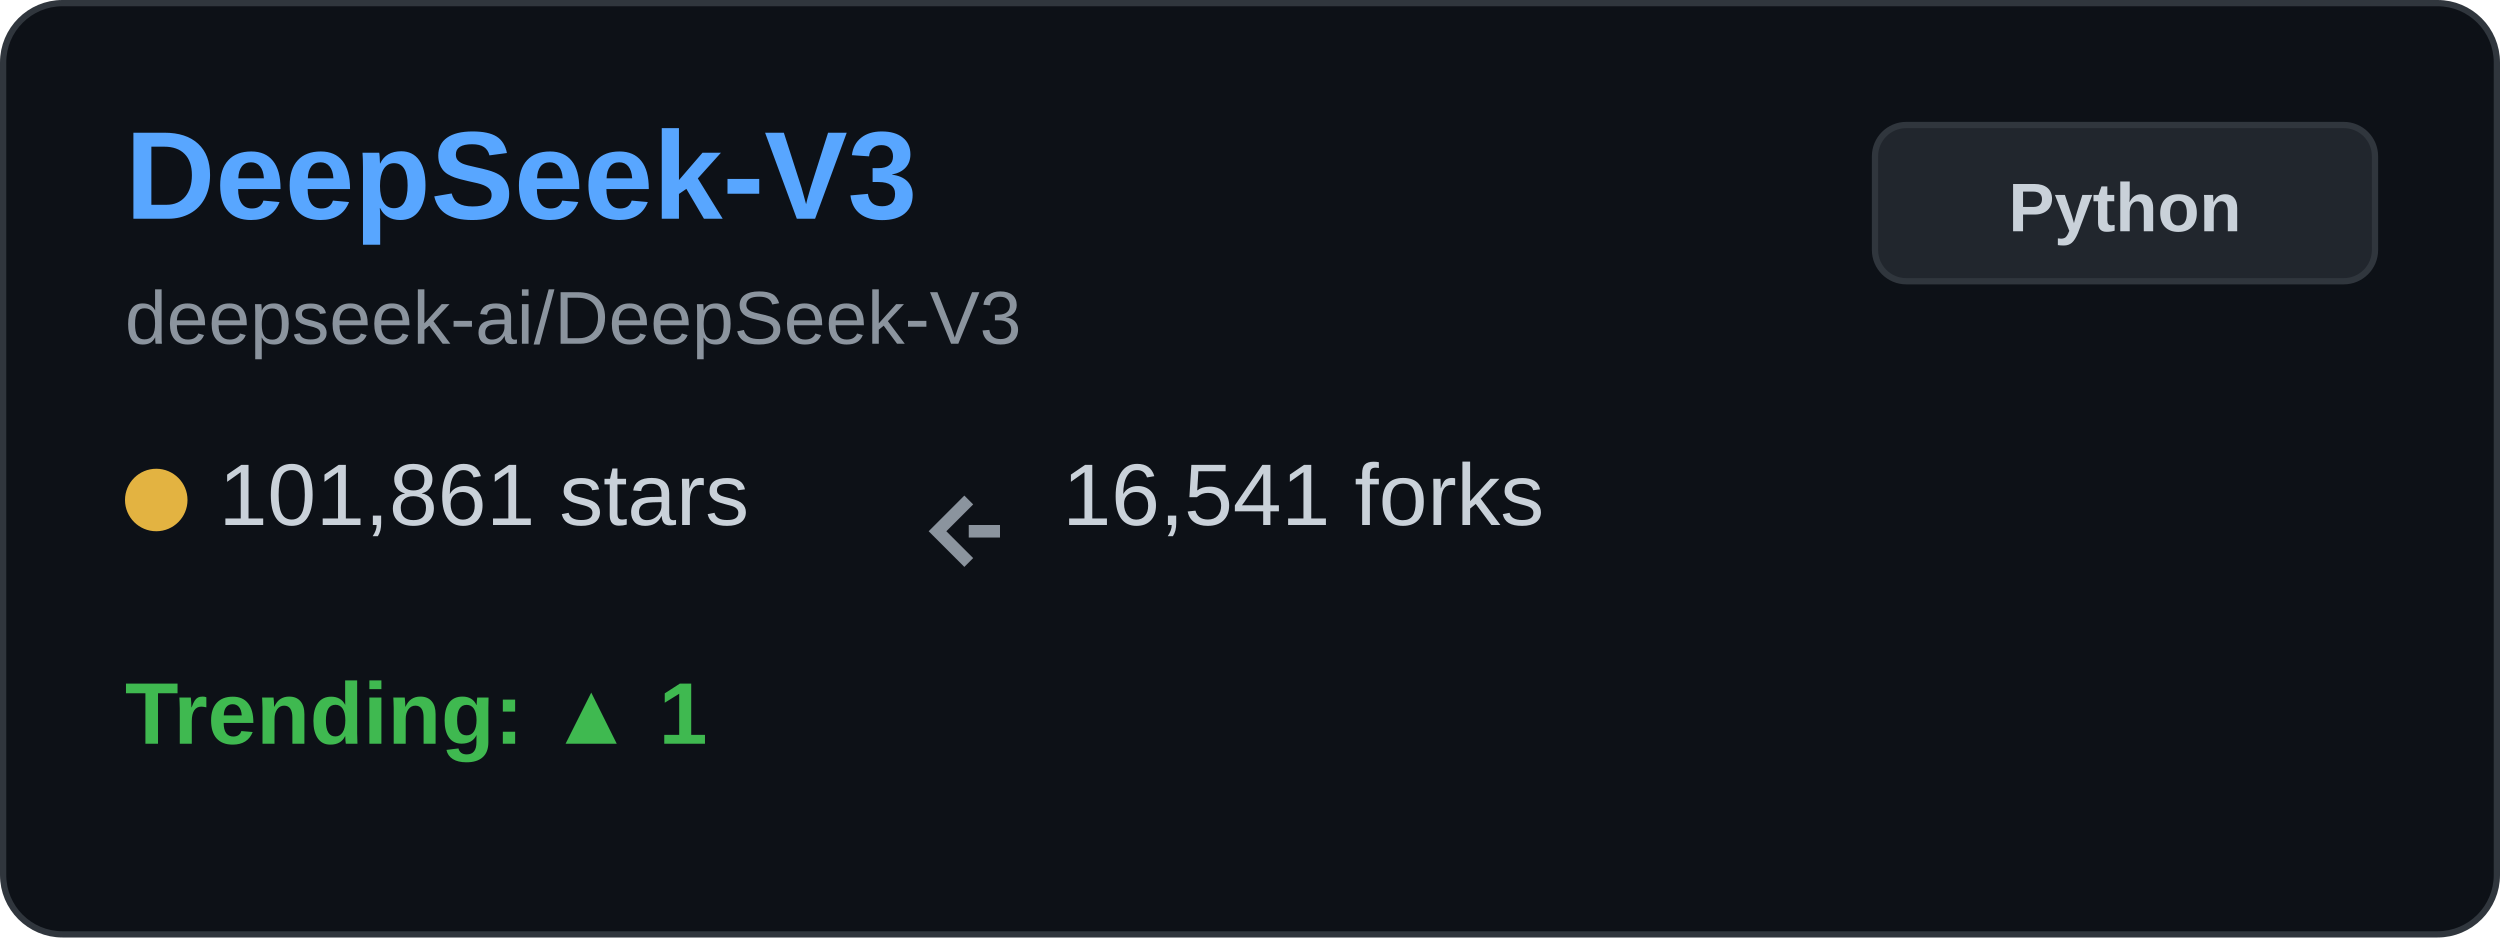
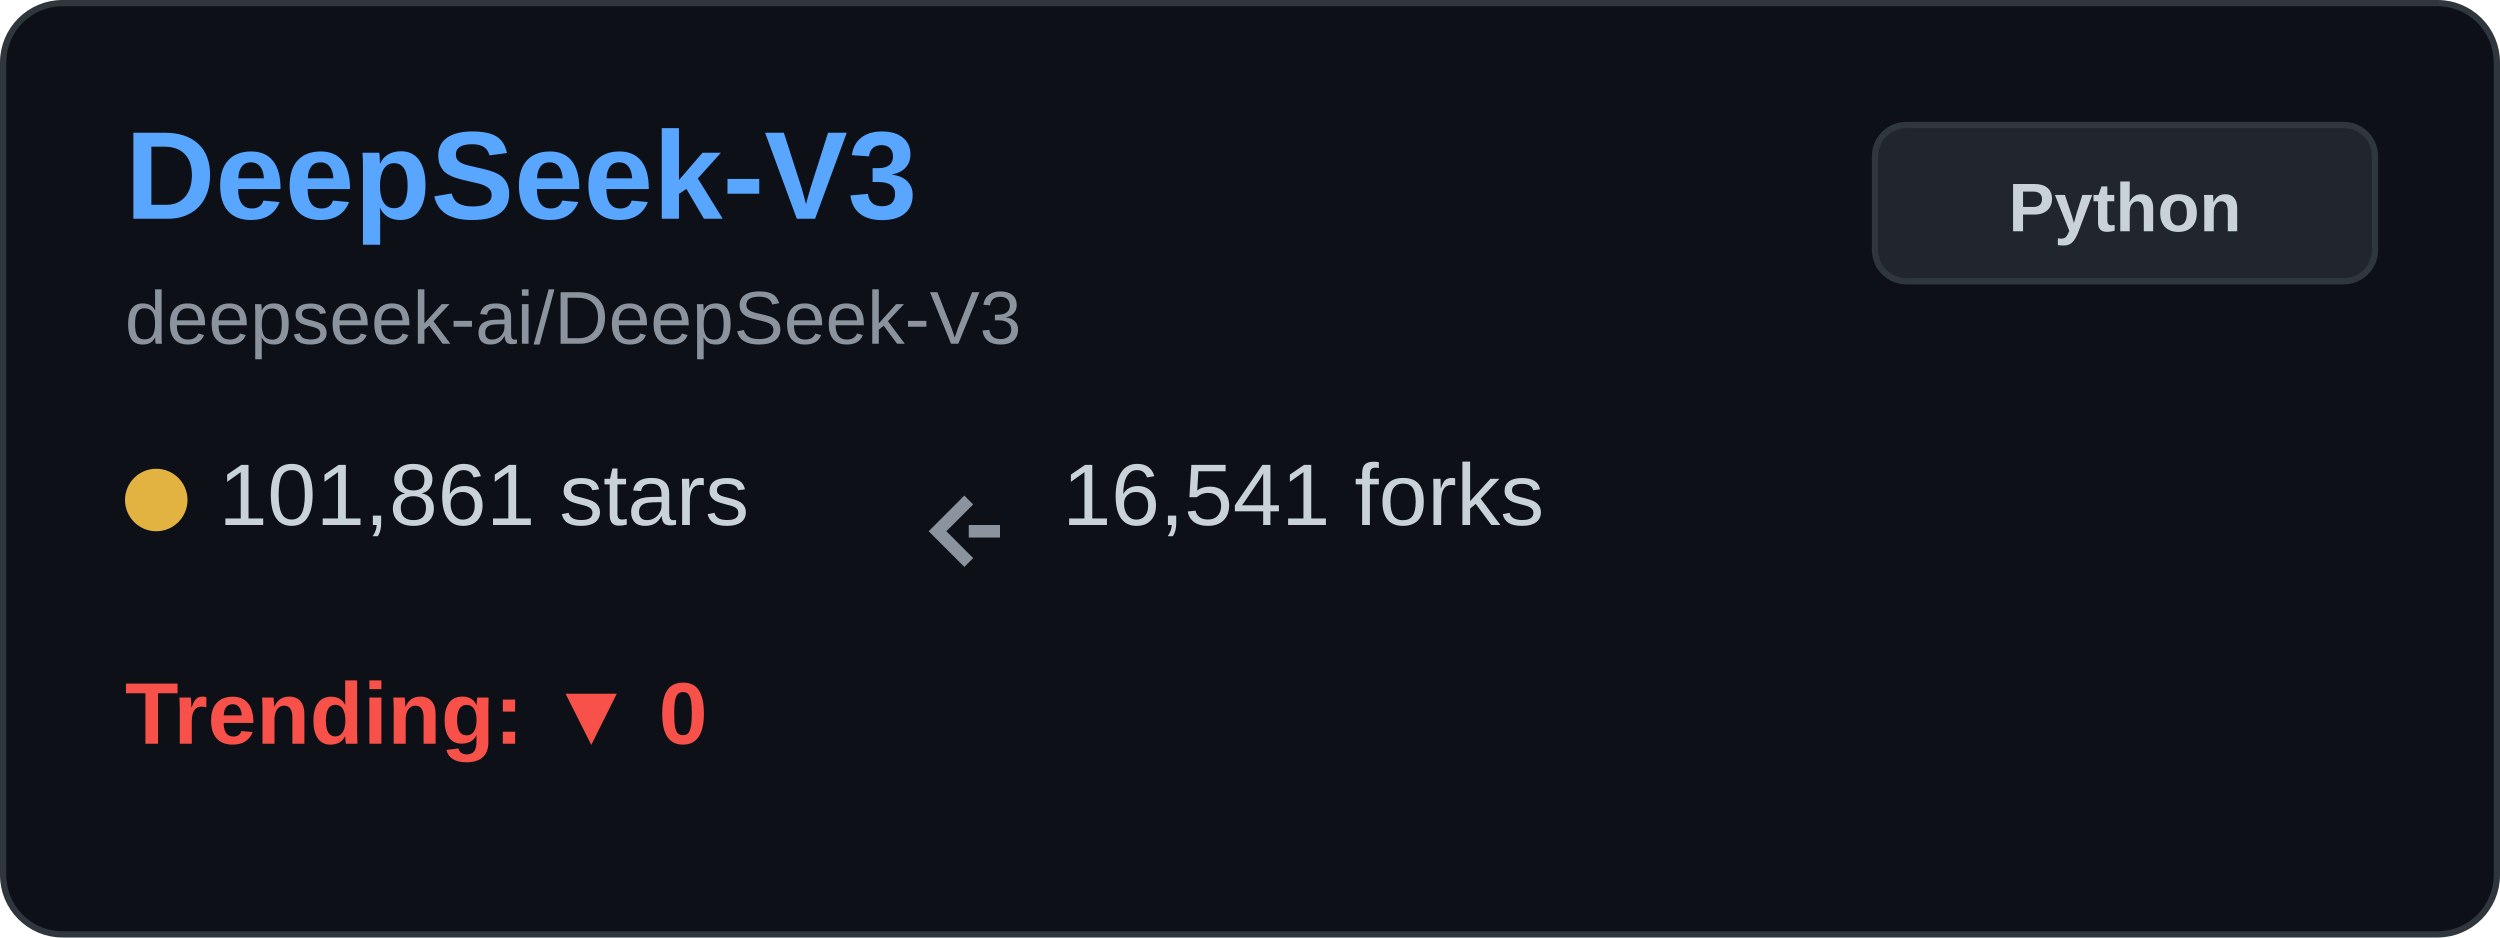
<svg xmlns="http://www.w3.org/2000/svg" width="400" height="150" viewBox="0 0 400 150" fill="none">
  <rect x="0.5" y="0.5" width="399" height="149" rx="9.5" fill="#0d1117" stroke="#30363d" />
  <text x="20" y="35" font-family="Arial, sans-serif" font-size="20" font-weight="bold" fill="#58a6ff">DeepSeek-V3</text>
  <text x="20" y="55" font-family="Arial, sans-serif" font-size="12" fill="#8b949e">deepseek-ai/DeepSeek-V3</text>
  <g transform="translate(20, 80)">
    <circle cx="5" cy="0" r="5" fill="#e3b341" />
    <text x="15" y="4" font-family="Arial, sans-serif" font-size="14" fill="#c9d1d9">101,861 stars</text>
  </g>
  <g transform="translate(150, 80)">
    <path d="M5 0 L0 5 L5 10 M5 5 L10 5" stroke="#8b949e" stroke-width="2" fill="none" />
    <text x="20" y="4" font-family="Arial, sans-serif" font-size="14" fill="#c9d1d9">16,541 forks</text>
  </g>
  <g transform="translate(20, 115)">
-     <text x="0" y="4" font-family="Arial, sans-serif" font-size="14" font-weight="bold" fill="#3fb950">Trending: ▲ 1</text>
+     <text x="0" y="4" font-family="Arial, sans-serif" font-size="14" font-weight="bold" fill="#f85149">Trending: ▼ 0</text>
  </g>
  <rect x="300" y="20" width="80" height="25" rx="5" fill="#21262d" stroke="#30363d" />
  <text x="340" y="37" font-family="Arial, sans-serif" font-size="11" font-weight="bold" fill="#c9d1d9" text-anchor="middle">Python</text>
</svg>
